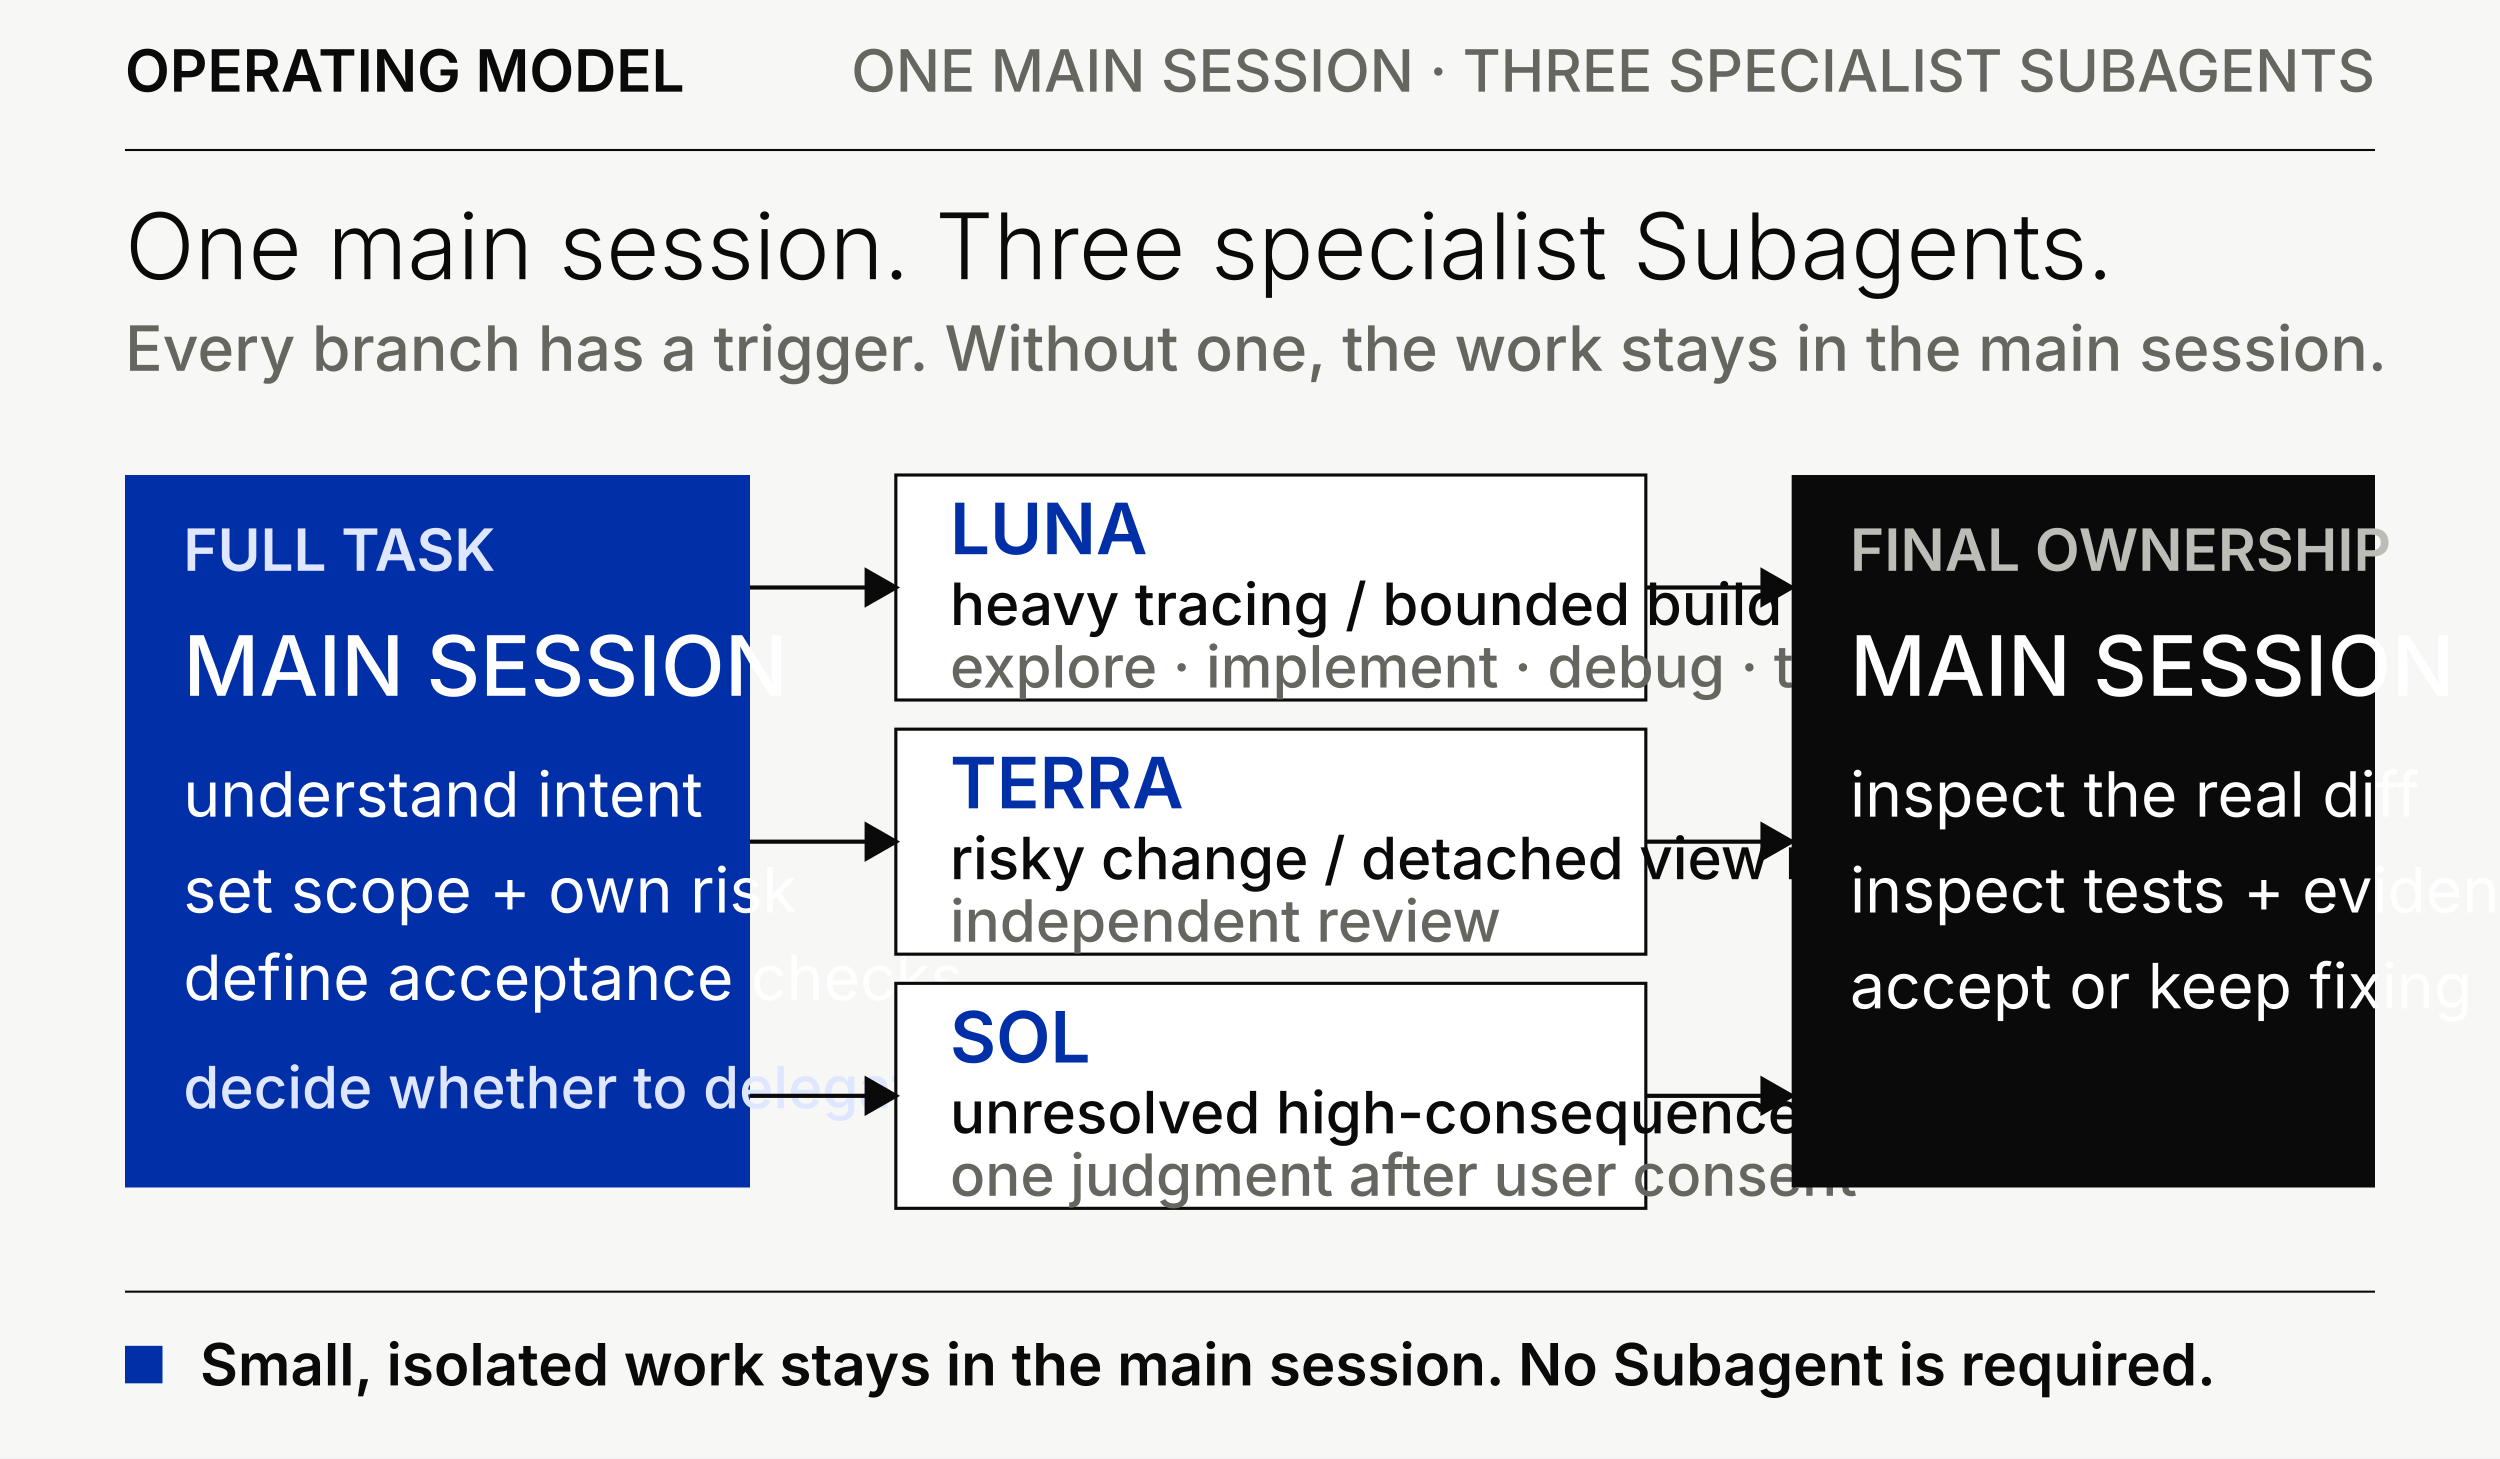
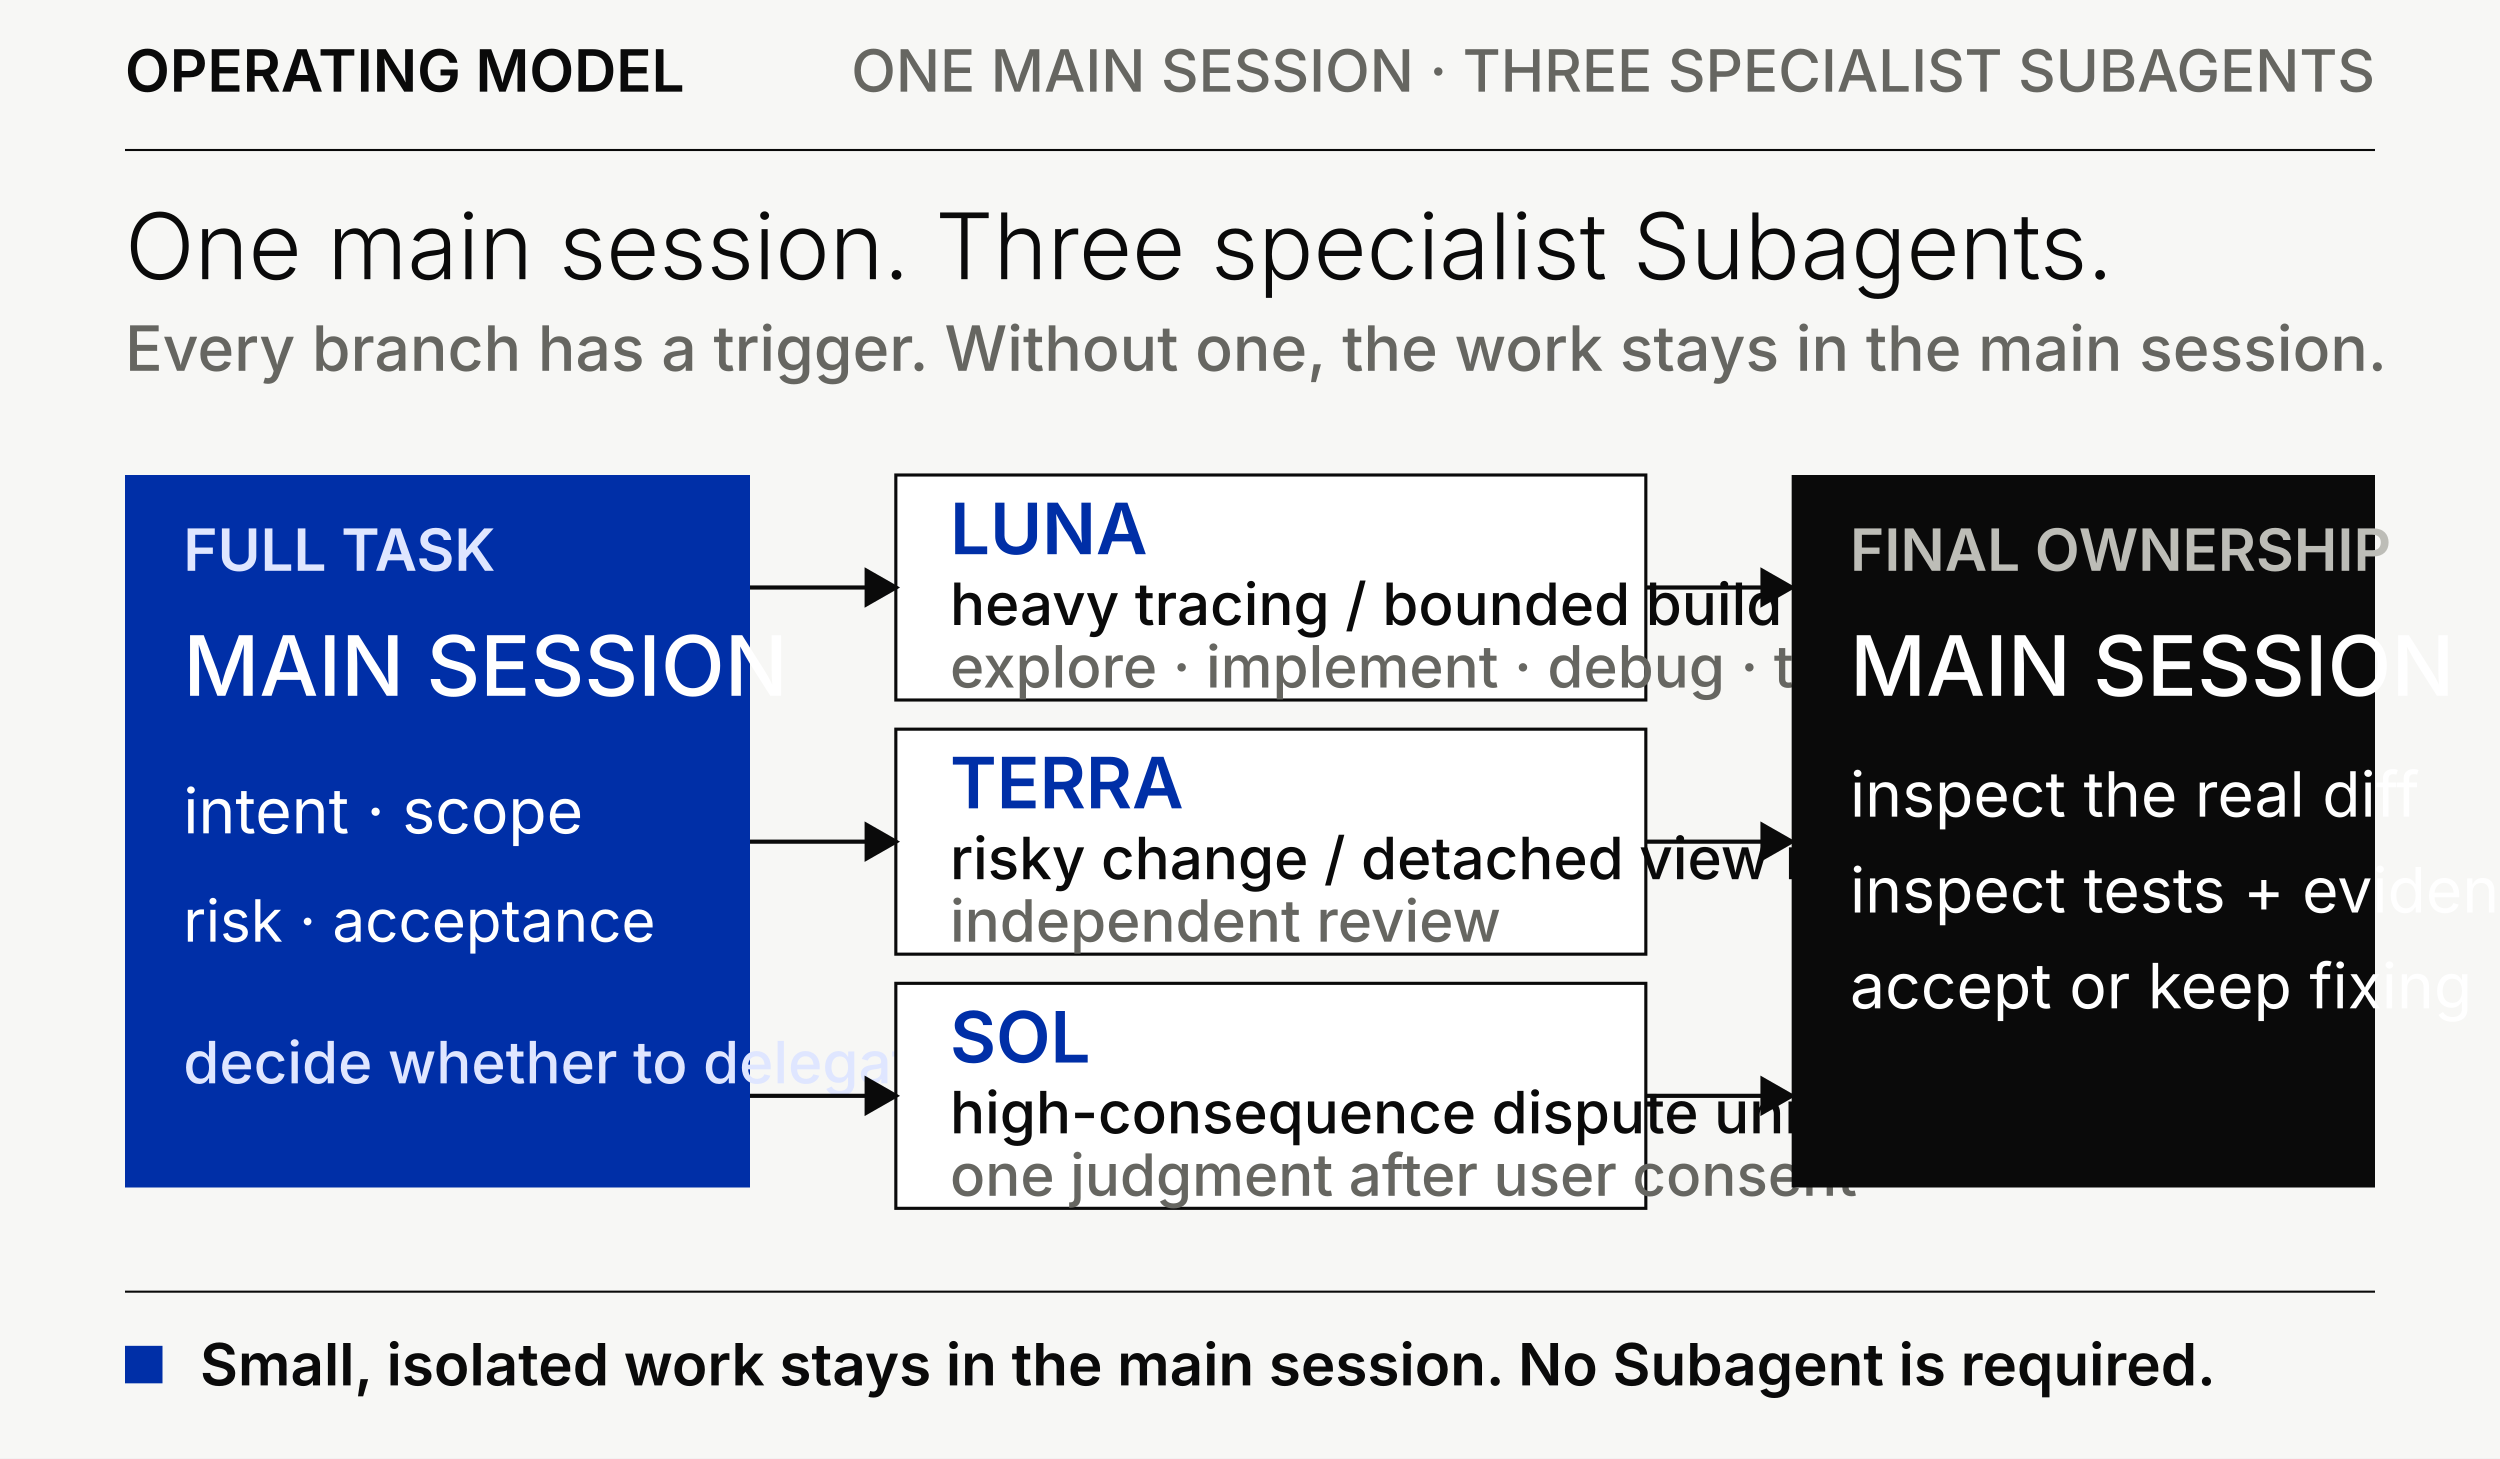
<svg xmlns="http://www.w3.org/2000/svg" width="1200" height="700" viewBox="0 0 1200 700" role="img" aria-labelledby="title desc">
  <rect width="1200" height="700" fill="#f7f7f5" />
  <line x1="60" y1="72" x2="1140" y2="72" stroke="#0a0a0a" stroke-width="1" />
  <text x="60" y="44" font-family="Inter, Helvetica Neue, Arial, sans-serif" font-size="28" font-weight="600" fill="#0a0a0a">OPERATING MODEL</text>
  <text x="1140" y="44" text-anchor="end" font-family="Inter, Helvetica Neue, Arial, sans-serif" font-size="28" font-weight="500" fill="#666661">ONE MAIN SESSION · THREE SPECIALIST SUBAGENTS</text>
  <text x="60" y="134" font-family="Inter, Helvetica Neue, Arial, sans-serif" font-size="44" font-weight="300" fill="#0a0a0a">One main session. Three specialist Subagents.</text>
  <text x="60" y="178" font-family="Inter, Helvetica Neue, Arial, sans-serif" font-size="30" font-weight="500" fill="#666661">Every branch has a trigger. Without one, the work stays in the main session.</text>
  <rect x="60" y="228" width="300" height="342" fill="#002FA7" />
  <text x="88" y="274" font-family="Inter, Helvetica Neue, Arial, sans-serif" font-size="28" font-weight="600" fill="#dfe6ff">FULL TASK</text>
  <text x="88" y="334" font-family="Inter, Helvetica Neue, Arial, sans-serif" font-size="40" font-weight="500" fill="#ffffff">MAIN SESSION</text>
-   <text x="88" y="392" font-family="Inter, Helvetica Neue, Arial, sans-serif" font-size="30" font-weight="400" fill="#ffffff">understand intent</text>
-   <text x="88" y="438" font-family="Inter, Helvetica Neue, Arial, sans-serif" font-size="30" font-weight="400" fill="#ffffff">set scope + own risk</text>
-   <text x="88" y="480" font-family="Inter, Helvetica Neue, Arial, sans-serif" font-size="30" font-weight="400" fill="#ffffff">define acceptance checks</text>
-   <text x="88" y="532" font-family="Inter, Helvetica Neue, Arial, sans-serif" font-size="28" font-weight="500" fill="#dfe6ff">decide whether to delegate</text>
+   <text x="88" y="400" font-family="Inter, Helvetica Neue, Arial, sans-serif" font-size="30" font-weight="400" fill="#ffffff">intent · scope</text>
+   <text x="88" y="452" font-family="Inter, Helvetica Neue, Arial, sans-serif" font-size="28" font-weight="400" fill="#ffffff">risk · acceptance</text>
+   <text x="88" y="520" font-family="Inter, Helvetica Neue, Arial, sans-serif" font-size="28" font-weight="500" fill="#dfe6ff">decide whether to delegate</text>
  <rect x="430" y="228" width="360" height="108" fill="#ffffff" stroke="#0a0a0a" stroke-width="1.5" />
  <text x="456" y="266" font-family="Inter, Helvetica Neue, Arial, sans-serif" font-size="34" font-weight="600" fill="#002FA7">LUNA</text>
  <text x="456" y="300" font-family="Inter, Helvetica Neue, Arial, sans-serif" font-size="28" font-weight="500" fill="#0a0a0a">heavy tracing / bounded build</text>
  <text x="456" y="330" font-family="Inter, Helvetica Neue, Arial, sans-serif" font-size="28" font-weight="500" fill="#666661">explore · implement · debug · test</text>
  <rect x="430" y="350" width="360" height="108" fill="#ffffff" stroke="#0a0a0a" stroke-width="1.5" />
  <text x="456" y="388" font-family="Inter, Helvetica Neue, Arial, sans-serif" font-size="34" font-weight="600" fill="#002FA7">TERRA</text>
  <text x="456" y="422" font-family="Inter, Helvetica Neue, Arial, sans-serif" font-size="28" font-weight="500" fill="#0a0a0a">risky change / detached view matters</text>
  <text x="456" y="452" font-family="Inter, Helvetica Neue, Arial, sans-serif" font-size="28" font-weight="500" fill="#666661">independent review</text>
  <rect x="430" y="472" width="360" height="108" fill="#ffffff" stroke="#0a0a0a" stroke-width="1.5" />
  <text x="456" y="510" font-family="Inter, Helvetica Neue, Arial, sans-serif" font-size="34" font-weight="600" fill="#002FA7">SOL</text>
-   <text x="456" y="544" font-family="Inter, Helvetica Neue, Arial, sans-serif" font-size="28" font-weight="500" fill="#0a0a0a">unresolved high-consequence judgment</text>
+   <text x="456" y="544" font-family="Inter, Helvetica Neue, Arial, sans-serif" font-size="28" font-weight="500" fill="#0a0a0a">high-consequence dispute unresolved</text>
  <text x="456" y="574" font-family="Inter, Helvetica Neue, Arial, sans-serif" font-size="28" font-weight="500" fill="#666661">one judgment after user consent</text>
  <rect x="860" y="228" width="280" height="342" fill="#0a0a0a" />
  <text x="888" y="274" font-family="Inter, Helvetica Neue, Arial, sans-serif" font-size="28" font-weight="600" fill="#bdbdb7">FINAL OWNERSHIP</text>
  <text x="888" y="334" font-family="Inter, Helvetica Neue, Arial, sans-serif" font-size="40" font-weight="500" fill="#ffffff">MAIN SESSION</text>
  <text x="888" y="392" font-family="Inter, Helvetica Neue, Arial, sans-serif" font-size="30" font-weight="400" fill="#ffffff">inspect the real diff</text>
  <text x="888" y="438" font-family="Inter, Helvetica Neue, Arial, sans-serif" font-size="30" font-weight="400" fill="#ffffff">inspect tests + evidence</text>
  <text x="888" y="484" font-family="Inter, Helvetica Neue, Arial, sans-serif" font-size="30" font-weight="400" fill="#ffffff">accept or keep fixing</text>
  <g stroke="#0a0a0a" stroke-width="2" fill="#0a0a0a">
    <line x1="360" y1="282" x2="430" y2="282" />
    <polygon points="430,282 416,274 416,290" />
    <line x1="790" y1="282" x2="860" y2="282" />
    <polygon points="860,282 846,274 846,290" />
    <line x1="360" y1="404" x2="430" y2="404" />
    <polygon points="430,404 416,396 416,412" />
    <line x1="790" y1="404" x2="860" y2="404" />
    <polygon points="860,404 846,396 846,412" />
    <line x1="360" y1="526" x2="430" y2="526" />
    <polygon points="430,526 416,518 416,534" />
    <line x1="790" y1="526" x2="860" y2="526" />
    <polygon points="860,526 846,518 846,534" />
  </g>
  <line x1="60" y1="620" x2="1140" y2="620" stroke="#0a0a0a" stroke-width="1" />
  <rect x="60" y="646" width="18" height="18" fill="#002FA7" />
  <text x="96" y="665" font-family="Inter, Helvetica Neue, Arial, sans-serif" font-size="28" font-weight="600" fill="#0a0a0a">Small, isolated work stays in the main session. No Subagent is required.</text>
</svg>
